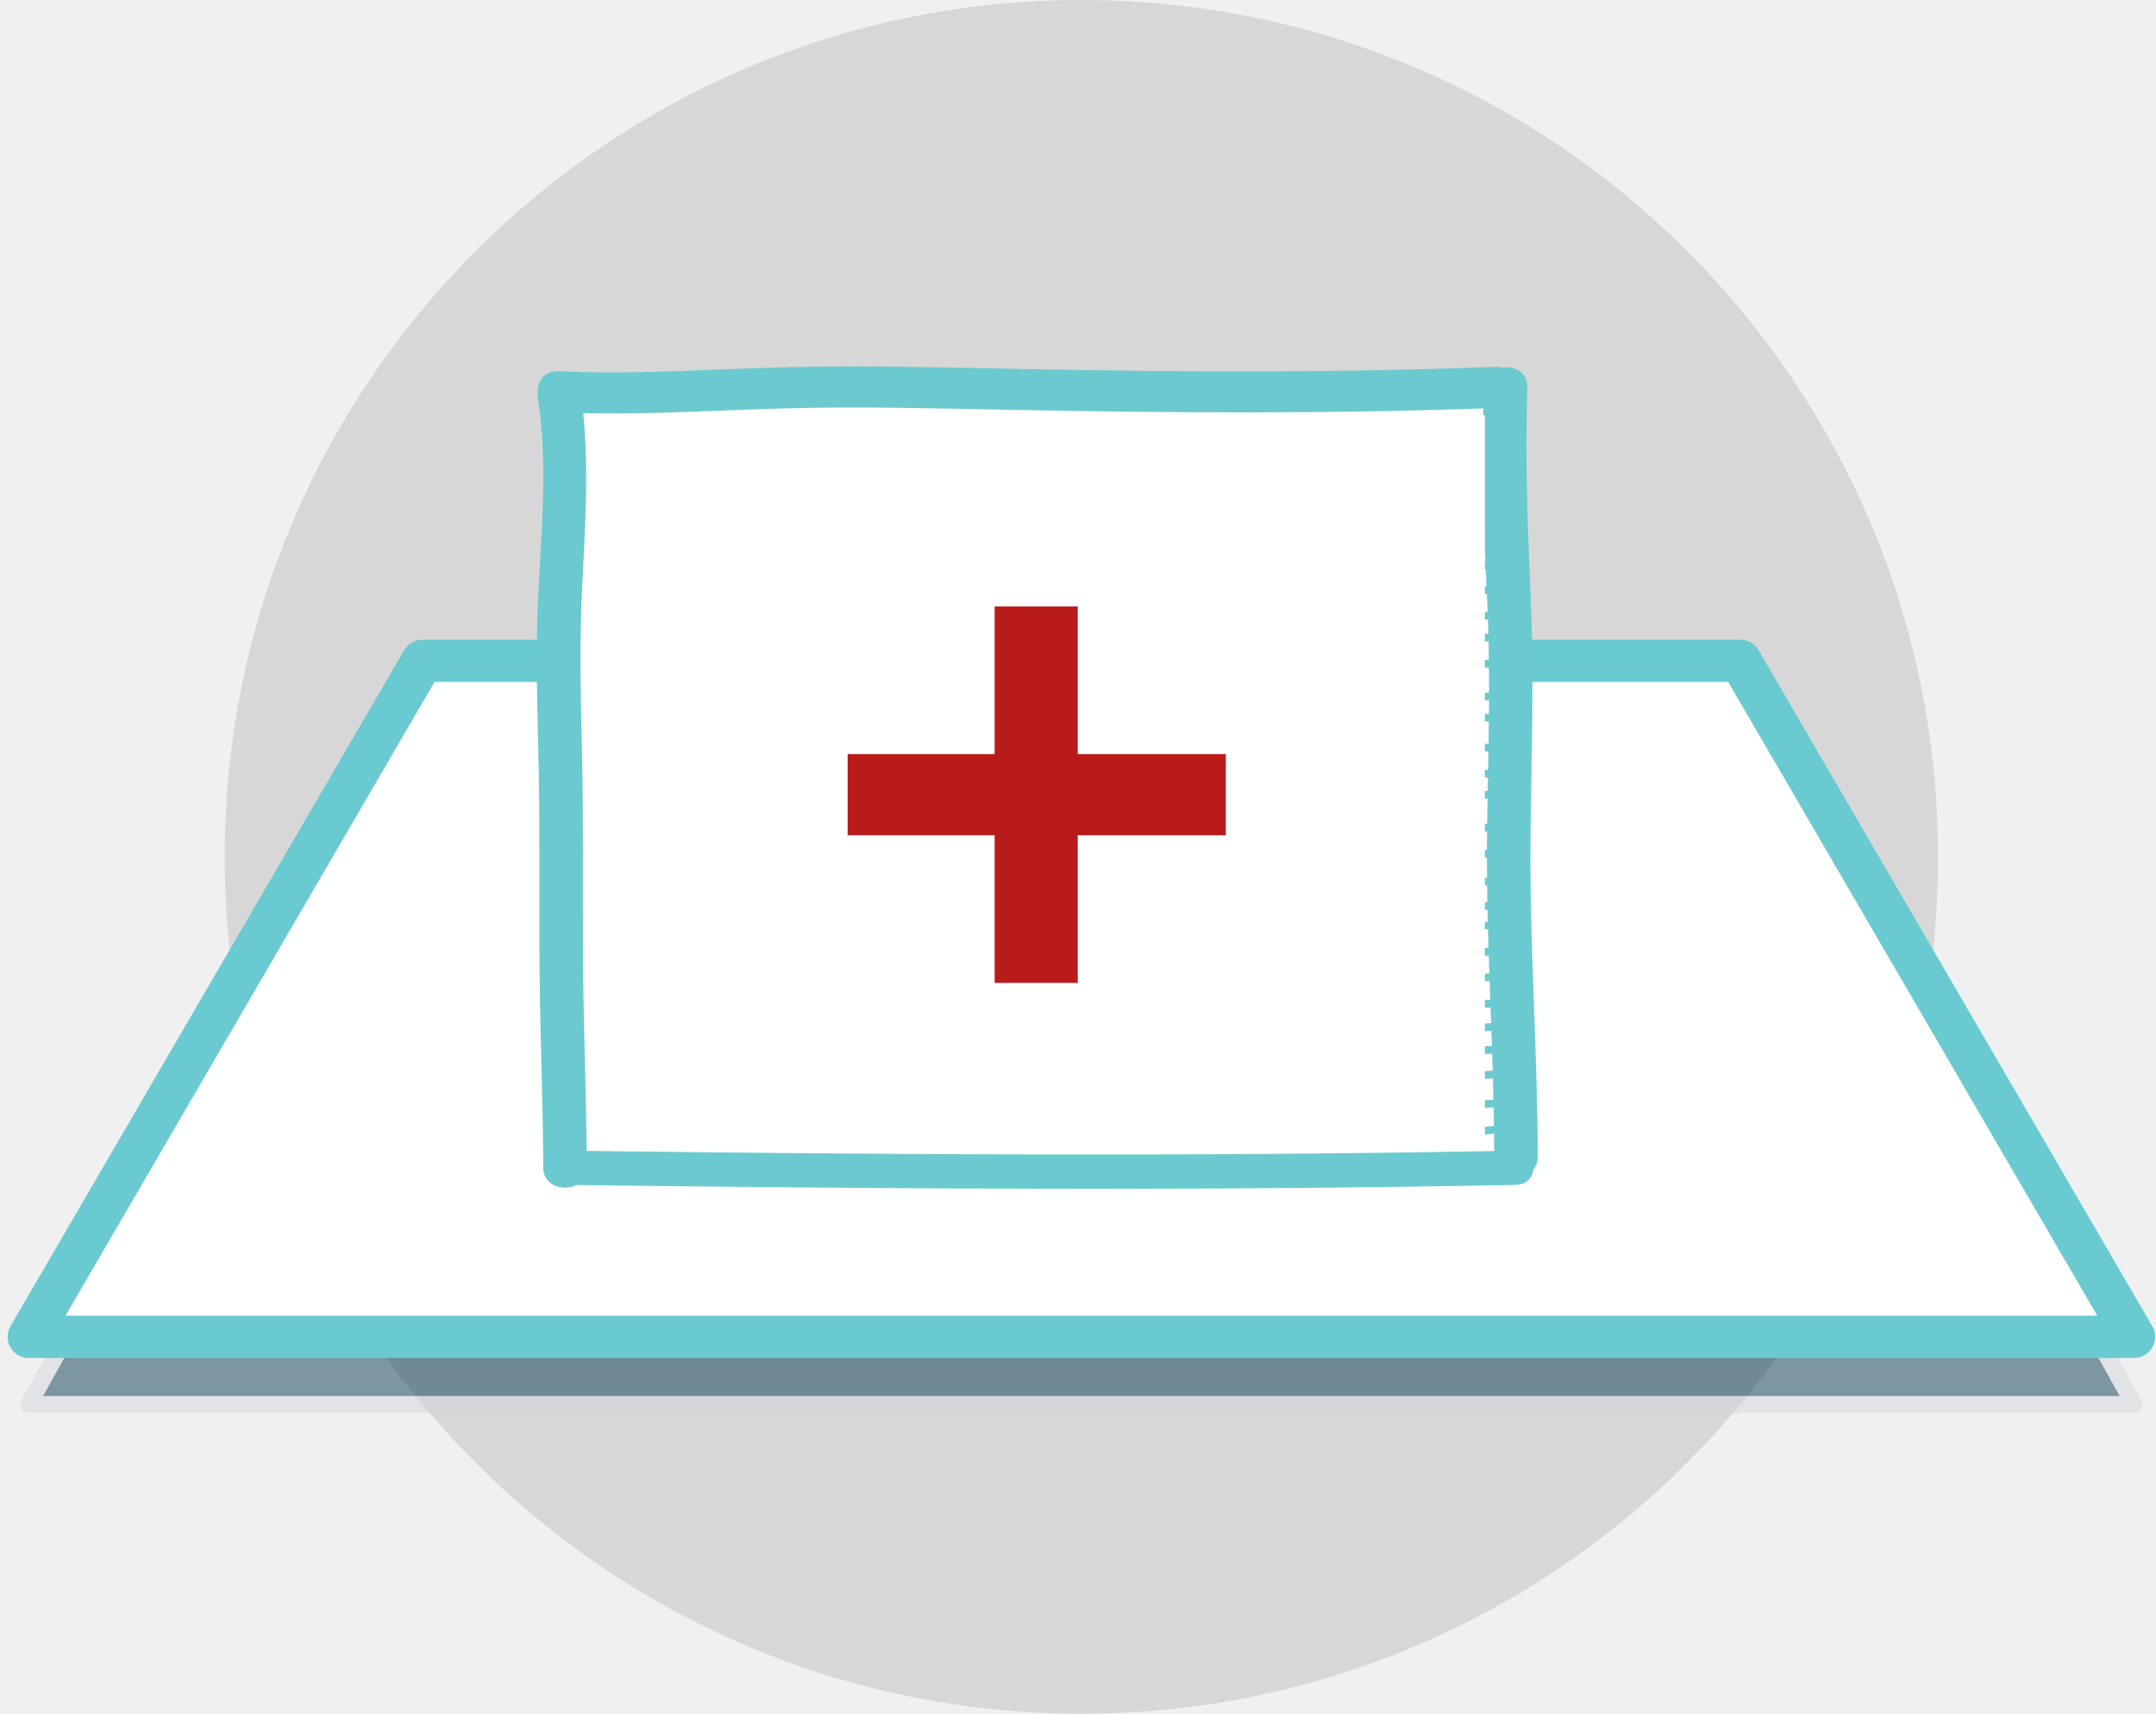
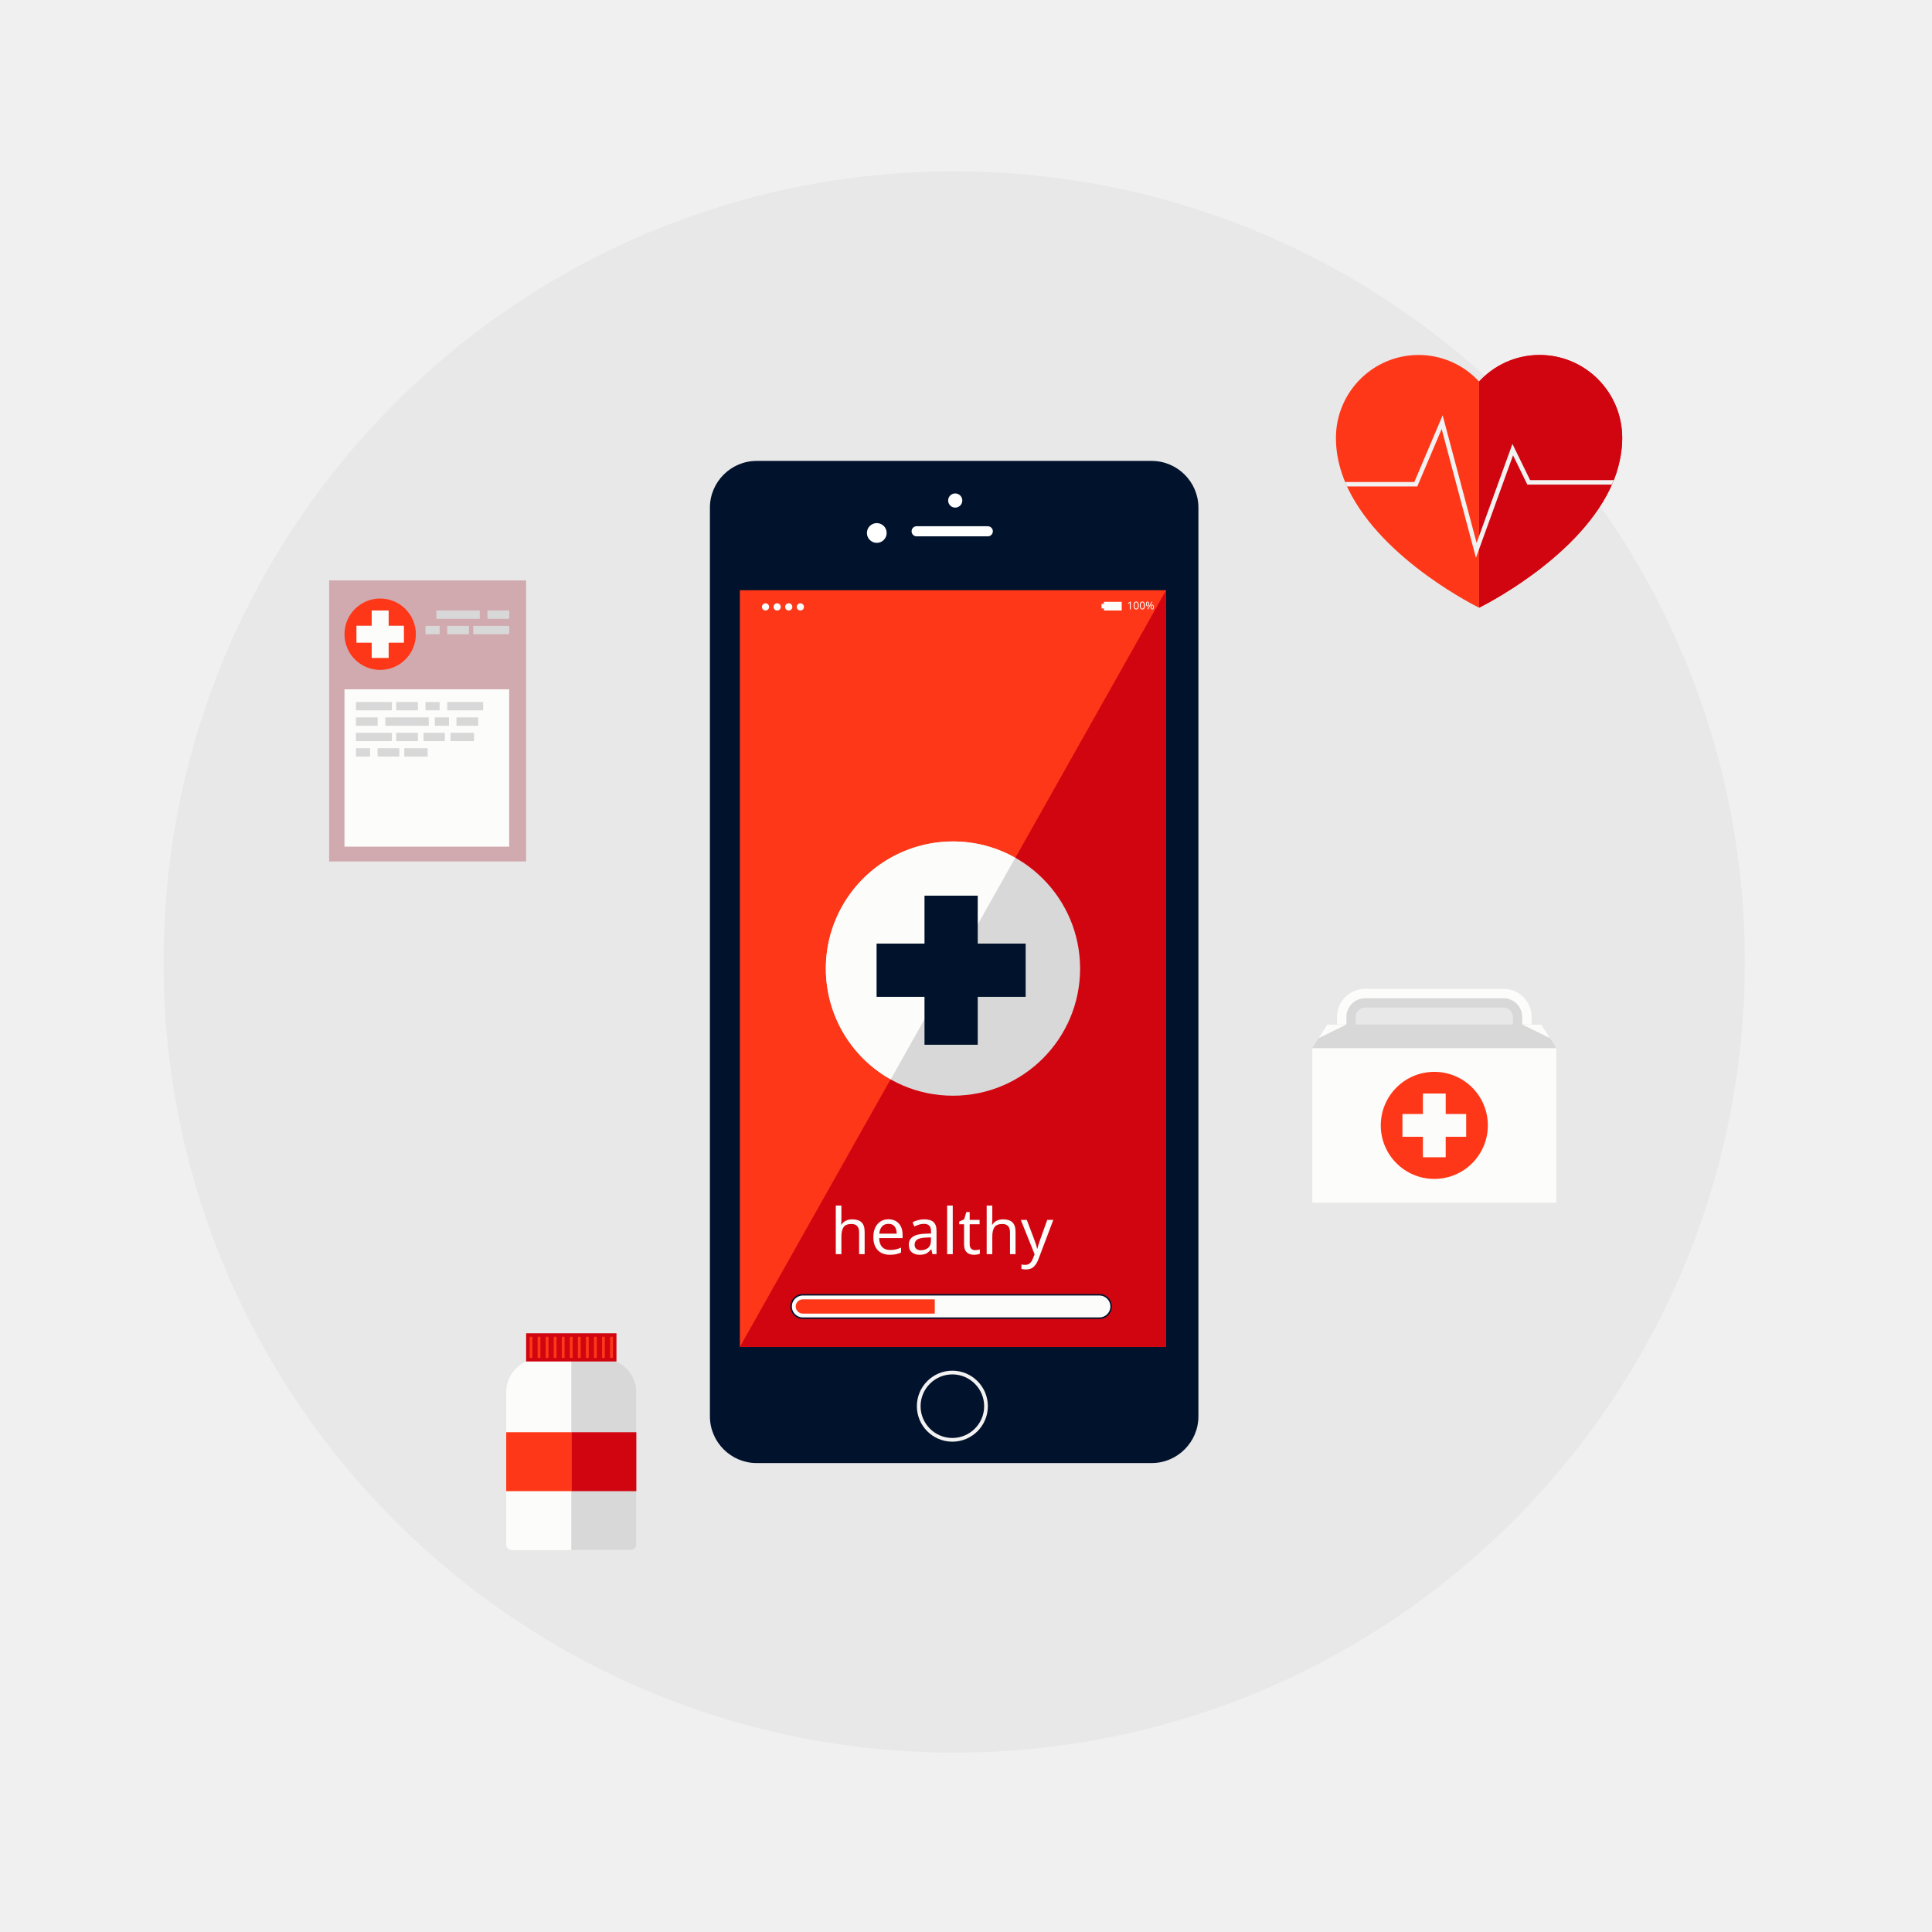
- <svg xmlns="http://www.w3.org/2000/svg" width="127.6" height="101.4" viewBox="0 0 127.6 101.4" version="1.1" id="svg74">
-   <defs id="defs78" />
-   <style id="style2">.st0{fill:#f05135}.st1{fill:#083b54}.st2{fill:#6acad1}.st3{fill:#f59223}.st4{stroke:#f05135;stroke-width:2.5;stroke-miterlimit:10}.st4,.st5,.st6,.st7{fill:none}.st5,.st6,.st7,.st8{stroke-width:2.5;stroke-miterlimit:10}.st5{stroke:#083b54}.st6{stroke:#6acad1}.st7{stroke:#f59223}.st8{fill:#fdd9c8;stroke:#f05135}.st10,.st11,.st12,.st13,.st14,.st15,.st9{stroke-width:2.5;stroke-miterlimit:10}.st9{fill:#d3d5db;stroke:#083b54}.st10{fill:#e0f2f3;stroke:#6acad1}.st11{fill:#fee5cb;stroke:#f59223}.st12{stroke:#f05135}.st12,.st13,.st14,.st15{fill:#fff}.st13{stroke:#083b54}.st14{stroke:#6acad1}.st15{stroke:#f59223}.st16{fill:#e0f2f3}.st17,.st18{stroke-linejoin:round}.st17{stroke:#d3d5db;stroke-miterlimit:10;fill:#d3d5db}.st18{fill:#fff;stroke-width:2.5}.st18,.st19,.st20{stroke:#6acad1;stroke-miterlimit:10}.st19{stroke-linejoin:round;fill:#e0f2f3;stroke-width:2.5}.st20{fill:none;stroke-width:1.5}.st21{fill:#d3d5db}.st22{fill:#fff}.st23,.st24{fill:none;stroke:#f05135;stroke-miterlimit:10}.st24{stroke:#d3d5db;stroke-width:.5}.st25,.st26{stroke:#063b54}.st25,.st26,.st27,.st28{stroke-miterlimit:10}.st25{stroke-linejoin:round;fill:#083b54;stroke-width:.5}.st26{stroke-width:.7}.st26,.st27,.st28{fill:none}.st27{stroke:#d3d5db;stroke-width:.3}.st28{stroke:#6acad1;stroke-width:2.5;stroke-linejoin:round}.st29{fill:#063b54}.st30{fill:none;stroke:#f05135;stroke-width:2.5;stroke-linecap:round}.st30,.st31,.st32{stroke-miterlimit:10}.st31{stroke-linejoin:round;fill:#083b54;stroke:#063b54}.st32,.st33{fill:none;stroke:#e0f2f3}.st33{stroke:#6acad1;stroke-linecap:round}.st33,.st34,.st35{stroke-linejoin:round;stroke-miterlimit:10}.st34{stroke-width:2.5;stroke-linecap:round;fill:none;stroke:#6acad1}.st35{fill:#f05135;stroke:#f05235}.st36{stroke:#f05135;stroke-width:2;stroke-linecap:round}.st36,.st37,.st38,.st39,.st40{fill:none;stroke-miterlimit:10}.st37{stroke-linecap:round;stroke:#e0f2f3;stroke-width:1.5}.st38{stroke:#063b54;stroke-width:2.5}.st39,.st40{stroke:#fcc941;stroke-width:2}.st40{stroke:#f05135}</style>
-   <circle class="st16" cx="64" cy="50.7" r="50.7" id="Layer_3" style="fill:#d7d7d7;fill-opacity:1;opacity:1;stroke:none;stroke-opacity:1" />
-   <g id="stuffs">
-     <path class="st17" d="M126.3 83.1l-22.3-40H24l-22.3 40z" id="path5" />
-     <path class="st18" d="M126.3 79.1l-23.3-40H25l-23.3 40z" id="path7" style="stroke:#6acad1;stroke-opacity:1;fill:#feffff;fill-opacity:1;opacity:1;stroke-width:2.5;stroke-miterlimit:4;stroke-dasharray:none" />
-     <circle class="st0" cx="40.7" cy="59.9" r="2.6" id="circle11" />
-     <circle class="st0" cx="64" cy="60.7" r="2.6" id="circle15" />
-     <circle class="st0" cx="75.6" cy="57.1" r="2.6" id="circle17" />
-     <circle class="st0" cx="87.3" cy="60.7" r="2.6" id="circle19" />
-     <ellipse class="st21" cx="36.4" cy="51.9" rx="2.1" ry="1" id="ellipse57" />
-     <ellipse class="st21" cx="46.1" cy="49.6" rx="2.1" ry="1" id="ellipse59" />
-     <ellipse class="st21" cx="65.4" cy="49.6" rx="2.1" ry="1" id="ellipse63" />
-     <ellipse class="st21" cx="75.1" cy="50.2" rx="2.1" ry="1" id="ellipse65" />
-     <ellipse class="st21" cx="84.8" cy="47.2" rx="2.1" ry="1" id="ellipse67" />
-     <g id="g252" transform="translate(103.0273,72.55792)">
-       <g id="g325" transform="translate(-98.18801,-68.72045)">
-         <g id="g5193" transform="matrix(0.6309575,0,0,0.6616328,-169.6968,55.34697)">
-           <rect y="-53.458" x="314.999" height="66.951" width="86.481" id="rect5161" style="fill:#ffffff;fill-opacity:1;stroke:none;stroke-width:3.724;stroke-miterlimit:4;stroke-dasharray:none;stroke-opacity:1" />
-           <g style="fill:#6bcad0;fill-opacity:1;stroke:#6bcad0;stroke-opacity:1" transform="matrix(0.3404234,0,0,0.3062366,306.1666,-65.46819)" id="g5191">
-             <g style="fill:#6bcad0;fill-opacity:1;stroke:#6bcad0;stroke-opacity:1" id="g5187">
-               <g style="fill:#6bcad0;fill-opacity:1;stroke:#6bcad0;stroke-opacity:1" id="g5185">
-                 <path style="fill:#6bcad0;fill-opacity:1;stroke:#6bcad0;stroke-opacity:1" d="m 289.366,165.608 c 0.231,-22.488 0.998,-44.978 0.105,-67.461 -0.84,-21.185 -1.655,-42.177 -0.971,-63.39 0.131,-4.043 -3.383,-5.772 -6.474,-5.206 -0.563,-0.171 -1.191,-0.257 -1.893,-0.229 -43.743,1.77 -87.295,1.523 -131.049,0.594 -20.981,-0.446 -42.013,-1.007 -62.998,-0.52 -21.313,0.494 -42.629,2.258 -63.954,1.193 -3.513,-0.175 -5.275,2.436 -5.304,5.157 -0.086,0.565 -0.093,1.168 0,1.805 2.879,19.71 0.918,39.685 0.054,59.466 -0.859,19.683 0.193,39.46 0.335,59.155 0.135,18.752 -0.077,37.51 0.19,56.261 0.238,16.755 0.896,33.505 0.921,50.264 0.007,4.903 5.264,6.415 8.507,4.539 86.324,1.155 172.71,1.771 259.029,-0.039 2.715,-0.057 4.143,-2.063 4.316,-4.166 0.727,-0.856 1.186,-2.002 1.184,-3.448 -0.049,-31.339 -2.32,-62.625 -1.998,-93.975 z m -35.749,63.662 c 8.72,-0.121 17.438,-0.313 26.159,-0.377 0.062,1.979 0.121,3.957 0.176,5.936 -11.656,0.715 -23.331,1.017 -35.003,1.396 0.178,-0.106 0.358,-0.213 0.533,-0.318 2.368,-1.42 6.762,-3.661 8.135,-6.637 z m -8.238,-18.333 c 1.856,-0.554 2.11,-2.52 1.348,-3.798 5.856,0.045 11.715,0.131 17.568,0.219 4.958,0.073 9.88,0.664 14.775,0.278 0.071,2.171 0.144,4.342 0.218,6.513 -12.284,0.237 -24.568,0.449 -36.854,0.46 -0.806,0.001 -0.806,1.251 0,1.25 12.3,-0.011 24.598,-0.224 36.896,-0.46 0.063,1.845 0.125,3.689 0.187,5.535 -9.936,0.796 -19.902,0.598 -29.867,0.479 -6.279,-2.961 -17.386,0.09 -23.725,2.604 -0.607,-1.668 -1.111,-3.409 -1.144,-5.14 6.762,-2.833 13.576,-5.847 20.598,-7.94 z m 17.914,-24.086 c 5.072,0.26 10.143,0.361 15.209,-0.042 0.029,1.492 0.063,2.983 0.098,4.475 -5.043,0.45 -10.102,0.407 -15.165,0.305 1.995,-1.131 1.574,-4.153 -0.142,-4.738 z M 249.223,227 c 0.128,-0.151 0.206,-0.216 0,0 z m 4.638,-0.764 c -0.454,-1.494 -1.229,-2.657 -2.242,-3.551 9.322,0.119 18.645,0.241 27.939,-0.506 0.062,1.821 0.12,3.642 0.178,5.463 -8.581,0.064 -17.161,0.249 -25.742,0.37 0.081,-0.569 0.055,-1.159 -0.133,-1.776 z M 29.291,258.27 c -0.109,-14.77 -0.605,-29.535 -0.856,-44.303 -0.327,-19.26 -0.087,-38.531 -0.214,-57.793 -0.135,-20.343 -1.14,-40.729 -0.252,-61.059 0.78,-17.851 2.058,-35.542 0.336,-53.297 18.677,0.497 37.366,-0.832 56.031,-1.375 20.949,-0.609 41.962,0.006 62.91,0.435 43.444,0.89 86.687,1.212 130.113,-0.458 -0.023,1.086 -0.034,2.171 -0.051,3.256 -5.625,0.127 -11.246,0.398 -16.873,0.432 -5.875,0.036 -11.828,1.194 -17.584,-0.478 -0.775,-0.226 -1.104,0.981 -0.332,1.205 5.396,1.568 11.034,0.781 16.56,0.546 6.051,-0.257 12.14,-0.393 18.21,-0.466 -0.029,2.07 -0.047,4.14 -0.055,6.208 -11.267,0.042 -22.533,0.188 -33.799,-0.016 -0.807,-0.015 -0.805,1.235 0,1.25 11.265,0.203 22.528,0.058 33.794,0.016 -0.004,2.054 0.003,4.107 0.019,6.16 -11.006,-1 -22.032,-0.226 -33.063,-0.175 -0.806,0.004 -0.807,1.254 0,1.25 11.033,-0.05 22.062,-0.826 33.07,0.176 0.021,2.199 0.052,4.397 0.093,6.596 -0.027,0.002 -0.051,-0.005 -0.079,0.001 -5.253,1.119 -10.382,0.504 -15.654,-0.093 -5.784,-0.655 -11.533,0.615 -17.264,-0.157 -0.788,-0.106 -1.128,1.098 -0.332,1.205 5.278,0.711 10.539,-0.441 15.847,0.018 5.921,0.512 11.61,1.47 17.502,0.271 0.033,1.663 0.076,3.327 0.119,4.99 -11.268,0.029 -22.533,0.23 -33.802,0.243 -0.806,10e-4 -0.806,1.251 0,1.25 11.279,-0.013 22.555,-0.215 33.834,-0.243 0.06,2.154 0.127,4.309 0.202,6.463 -11.057,0.96 -22.201,0.273 -33.286,0.03 -0.807,-0.018 -0.805,1.232 0,1.25 11.108,0.244 22.254,0.902 33.327,-0.045 0.058,1.591 0.122,3.183 0.187,4.775 -5.571,-0.051 -11.142,-0.188 -16.714,-0.107 -2.854,0.041 -5.741,0.139 -8.572,0.512 -2.685,0.354 -5.343,1.196 -8.062,0.638 -0.786,-0.162 -1.121,1.043 -0.332,1.205 4.213,0.866 8.955,-0.736 13.18,-0.978 6.836,-0.391 13.704,-0.101 20.55,-0.02 0.081,1.925 0.167,3.852 0.257,5.78 -10.857,0.033 -21.713,0.228 -32.57,0.24 -0.806,10e-4 -0.806,1.251 0,1.25 10.877,-0.013 21.751,-0.208 32.628,-0.241 0.026,0.549 0.049,1.097 0.076,1.646 0.074,1.519 0.119,3.038 0.177,4.557 -4.636,0.388 -9.367,0.045 -13.989,-0.049 -6.732,-0.136 -13.443,-0.133 -20.142,-0.914 -0.8,-0.093 -0.791,1.158 0,1.25 6.693,0.78 13.412,0.809 20.142,0.914 4.663,0.073 9.384,0.406 14.037,0.033 0.061,1.718 0.113,3.436 0.155,5.154 -4.833,0.199 -9.655,0.601 -14.499,0.5 -6.458,-0.134 -12.857,-1.273 -19.335,-1.351 -0.807,-0.01 -0.806,1.24 0,1.25 5.861,0.07 11.668,0.721 17.5,1.25 5.428,0.493 10.911,-0.11 16.36,-0.382 0.046,2.133 0.087,4.267 0.108,6.4 -6.687,0.085 -13.409,0.475 -20.083,0.158 -4.475,-0.212 -9.441,-1.141 -13.701,0.659 -0.74,0.313 -0.103,1.389 0.631,1.079 4.557,-1.925 10.387,-0.512 15.185,-0.415 5.985,0.122 11.987,-0.157 17.978,-0.226 0.022,2.742 0.03,5.483 0.021,8.225 -10.973,1.222 -22,-0.403 -32.999,-0.499 -0.807,-0.007 -0.806,1.243 0,1.25 11.009,0.096 22.013,1.67 32.993,0.497 -0.008,1.674 -0.012,3.348 -0.028,5.022 -11.194,0.2 -22.525,1.702 -33.549,-0.746 -0.785,-0.175 -1.119,1.03 -0.332,1.205 11.139,2.474 22.56,0.985 33.866,0.79 -0.027,2.522 -0.059,5.044 -0.098,7.567 -11.115,-0.616 -22.208,-1.703 -33.353,-1.334 -0.804,0.026 -0.807,1.277 0,1.25 11.138,-0.368 22.224,0.717 33.331,1.333 -0.034,2.149 -0.069,4.299 -0.107,6.448 -11.004,-1.763 -22.146,-0.126 -33.224,-0.031 -0.806,0.007 -0.807,1.257 0,1.25 11.061,-0.094 22.214,-1.781 33.202,0.039 l -0.084,4.749 c -11.29,0.096 -22.576,0.441 -33.868,0.463 -0.806,0.002 -0.806,1.252 0,1.25 11.284,-0.021 22.563,-0.367 33.847,-0.463 -0.048,2.804 -0.092,5.605 -0.13,8.407 -11.493,-0.804 -22.96,-2.01 -34.467,-0.694 -0.791,0.091 -0.8,1.342 0,1.25 11.501,-1.315 22.963,-0.11 34.451,0.693 -0.025,2.108 -0.038,4.215 -0.041,6.322 -11.498,0.166 -23.132,1.61 -34.494,-0.743 -0.786,-0.163 -1.121,1.042 -0.332,1.205 11.481,2.378 23.211,0.952 34.828,0.788 0.001,2.314 0.014,4.63 0.036,6.944 -4.704,-0.07 -9.405,-0.221 -14.107,-0.392 -6.621,-0.241 -13.376,0.682 -19.925,-0.546 -0.787,-0.147 -1.124,1.057 -0.332,1.205 5.568,1.044 11.191,0.505 16.819,0.482 5.848,-0.022 11.703,0.319 17.558,0.467 0.021,1.93 0.051,3.859 0.086,5.788 -11.661,0.962 -23.366,-0.866 -35.047,-0.965 -0.807,-0.007 -0.806,1.243 0,1.25 6.281,0.053 12.56,0.591 18.835,0.936 -0.161,0.031 -0.326,0.076 -0.498,0.146 -4.008,1.615 -8.06,3.123 -12.142,4.561 -1.982,0.061 -3.965,0.167 -5.945,0.358 -0.795,0.077 -0.803,1.327 0,1.25 0.56,-0.054 1.12,-0.094 1.681,-0.136 -18.692,6.326 -37.948,11.273 -56.691,17.317 -3.055,0.985 -1.748,5.814 1.33,4.822 23.419,-7.553 47.639,-13.393 70.559,-22.354 6.03,0.122 12.058,0.277 18.065,-0.243 0.053,2.146 0.109,4.291 0.172,6.437 -11.839,1.132 -23.738,0.208 -35.615,0.156 -0.807,-0.004 -0.806,1.246 0,1.25 11.89,0.052 23.802,0.978 35.652,-0.159 0.062,2.07 0.126,4.141 0.193,6.211 -4.881,0.431 -9.833,-0.123 -14.735,-0.303 -6.931,-0.255 -13.924,-0.222 -20.86,-0.249 -0.411,-0.001 -0.609,0.321 -0.602,0.64 -6.918,2.173 -13.646,5.173 -20.328,7.954 -1.127,-0.205 -2.274,0.284 -2.479,1.761 -0.579,4.176 0.586,7.883 2.089,11.773 0.613,1.585 2.115,2.236 3.673,1.493 4.602,-2.192 19.235,-7.424 23.083,-2.123 -0.252,0.25 -0.523,0.484 -0.8,0.711 -1.629,0.014 -3.258,0.038 -4.887,0.041 -0.806,0.001 -0.806,1.251 0,1.25 1.07,-0.002 2.141,-0.021 3.211,-0.026 -1.723,1.237 -3.546,2.342 -5.38,3.401 -4.199,2.427 -9.401,5.239 -14.402,4.937 -3.222,-0.194 -3.203,4.807 0,5 5.52,0.334 11.172,-2.325 16.069,-5.12 12.438,-0.419 24.88,-0.711 37.303,-1.474 0.065,2.409 0.123,4.817 0.174,7.227 -4.649,0.351 -9.328,0.374 -13.988,0.366 -7.734,-0.014 -15.91,0.229 -23.57,-1.038 -0.788,-0.131 -1.126,1.074 -0.332,1.205 8.476,1.403 17.495,1.099 26.052,1.083 3.952,-0.007 7.919,-0.081 11.865,-0.376 0.043,2.123 0.079,4.247 0.107,6.371 -5.543,0.746 -11.139,0.893 -16.769,0.804 -3.5,-0.056 -7,-0.235 -10.497,-0.401 -3.672,-0.174 -7.848,-0.919 -11.177,0.27 0.754,-0.269 0.429,-1.477 -0.332,-1.205 l -0.438,0.156 c -0.195,0.069 -0.396,0.216 -0.437,0.437 -0.021,0.114 -0.042,0.229 -0.063,0.344 -0.073,0.401 0.17,0.781 0.603,0.791 13.014,0.281 26.199,1.785 39.127,0.064 0.023,2.043 0.041,4.087 0.048,6.131 -83.668,1.656 -167.397,1.076 -251.068,-0.033 z" id="path5163" />
-               </g>
-             </g>
-             <g style="fill:#6bcad0;fill-opacity:1;stroke:#6bcad0;stroke-opacity:1" id="g5189" />
-           </g>
+ <svg xmlns="http://www.w3.org/2000/svg" xmlns:xlink="http://www.w3.org/1999/xlink" version="1.1" x="0px" y="0px" width="1300" height="1300" viewBox="0 0 1300 1300" enable-background="new 0 0 8000 8000" xml:space="preserve" id="svg6957">
+   <defs id="defs6961" />
+   <g id="Layer_7" transform="translate(0,-6700)">
+     <circle id="Background_2_27_" cx="642.035" cy="7347.302" r="531.999" style="fill:#e8e8e8" />
+     <g id="g6396" transform="translate(-3101.083,3586.47)">
+       <path d="m 3907.466,4066.574 c 0,17.278 -14.138,31.416 -31.417,31.416 h -265.863 c -17.278,0 -31.416,-14.138 -31.416,-31.416 v -611.48 c 0,-17.281 14.138,-31.42 31.416,-31.42 h 265.863 c 17.28,0 31.417,14.139 31.417,31.42 z" id="path6394" style="fill:#01122c" />
+     </g>
+     <g id="g6400" transform="translate(-3101.083,3586.47)">
+       <rect x="3598.909" y="3510.684" width="286.806" height="509.164" id="rect6398" style="fill:#fe3718" />
+     </g>
+     <path d="m 640.828,7622.31 c -13.171,0 -23.886,10.713 -23.886,23.884 0,13.167 10.715,23.883 23.886,23.883 13.174,0 23.886,-10.716 23.886,-23.883 0,-13.171 -10.713,-23.884 -23.886,-23.884 z m 0,45.272 c -11.794,0 -21.389,-9.596 -21.389,-21.389 0,-11.794 9.595,-21.39 21.389,-21.39 11.795,0 21.388,9.596 21.388,21.39 0,11.794 -9.593,21.389 -21.388,21.389 z" id="path6402" style="fill:#f2f2f2" />
+     <g id="g6416" transform="translate(-3101.083,3586.47)">
+       <g id="g6406">
+         <path d="m 3769.148,3471.025 c 0,1.878 -1.521,3.4 -3.401,3.4 h -47.883 c -1.878,0 -3.399,-1.521 -3.399,-3.4 v 0 c 0,-1.877 1.521,-3.399 3.399,-3.399 h 47.883 c 1.881,0 3.401,1.521 3.401,3.399 z" id="path6404" style="fill:#ffffff" />
+       </g>
+       <g id="g6410">
+         <path d="m 3697.699,3472.16 c 0,3.667 -2.977,6.643 -6.648,6.643 -3.669,0 -6.644,-2.977 -6.644,-6.643 0,-3.673 2.975,-6.647 6.644,-6.647 3.671,0 6.648,2.974 6.648,6.647 z" id="path6408" style="fill:#ffffff" />
+       </g>
+       <g id="g6414">
+         <circle cx="3743.831" cy="3450.319" r="4.767" id="circle6412" style="fill:#ffffff" />
+       </g>
+     </g>
+     <path d="m 517.527,7108.37 c 0,1.338 -1.081,2.418 -2.417,2.418 -1.334,0 -2.417,-1.08 -2.417,-2.418 0,-1.333 1.082,-2.415 2.417,-2.415 1.337,0 2.417,1.082 2.417,2.415 z" id="path6418" style="fill:#fcfcfa" />
+     <path d="m 525.342,7108.37 c 0,1.338 -1.085,2.418 -2.418,2.418 -1.334,0 -2.417,-1.08 -2.417,-2.418 0,-1.333 1.083,-2.415 2.417,-2.415 1.333,0 2.418,1.082 2.418,2.415 z" id="path6420" style="fill:#808080" />
+     <path d="m 525.342,7108.37 c 0,1.338 -1.085,2.418 -2.418,2.418 -1.334,0 -2.417,-1.08 -2.417,-2.418 0,-1.333 1.083,-2.415 2.417,-2.415 1.333,0 2.418,1.082 2.418,2.415 z" id="path6422" style="fill:#fcfcfa" />
+     <path d="m 533.154,7108.37 c 0,1.338 -1.082,2.418 -2.417,2.418 -1.335,0 -2.418,-1.08 -2.418,-2.418 0,-1.333 1.083,-2.415 2.418,-2.415 1.335,0 2.417,1.082 2.417,2.415 z" id="path6424" style="fill:#808080" />
+     <path d="m 533.154,7108.37 c 0,1.338 -1.082,2.418 -2.417,2.418 -1.335,0 -2.418,-1.08 -2.418,-2.418 0,-1.333 1.083,-2.415 2.418,-2.415 1.335,0 2.417,1.082 2.417,2.415 z" id="path6426" style="fill:#fcfcfa" />
+     <path d="m 540.966,7108.37 c 0,1.338 -1.081,2.418 -2.415,2.418 -1.337,0 -2.417,-1.08 -2.417,-2.418 0,-1.333 1.08,-2.415 2.417,-2.415 1.335,0 2.415,1.082 2.415,2.415 z" id="path6428" style="fill:#fcfcfa" />
+     <rect x="742.797" y="7104.948" width="11.991" height="5.84" id="rect6430" style="fill:#fcfcfa" />
+     <rect x="741.185" y="7106.312" width="9.672" height="3.114" id="rect6432" style="fill:#fcfcfa" />
+     <rect x="744.311" y="7104.872" width="44.844" height="31.019" id="rect6434" style="fill:none" />
+     <text font-size="7.251" id="text6436" style="font-size:7.251px;font-family:OpenSans-Bold;fill:#fcfcfa" x="758.283" y="7110.02">100%</text>
+     <polygon points="3885.715,3510.684 3885.715,4019.848 3598.909,4019.848 " id="polygon6438" style="fill:#d10510" transform="translate(-3101.083,3586.47)" />
+     <circle cx="641.23" cy="7351.733" r="85.546" id="circle6440" style="fill:#d8d8d8" />
+     <path d="m 566.654,7309.824 c -23.146,41.19 -8.52,93.341 32.667,116.487 l 83.82,-149.15 c -41.187,-23.149 -93.341,-8.523 -116.487,32.663 z" id="path6442" style="fill:#fcfcfa" />
+     <polygon points="3723.159,3748.459 3690.918,3748.459 3690.918,3784.283 3723.159,3784.283 3723.159,3816.523 3758.981,3816.523 3758.981,3784.283 3791.225,3784.283 3791.225,3748.459 3758.981,3748.459 3758.981,3716.217 3723.159,3716.217 " id="polygon6444" style="fill:#01122c" transform="translate(-3101.083,3586.47)" />
+     <path stroke-miterlimit="10" d="m 747.651,7579.102 c 0,4.344 -3.525,7.866 -7.868,7.866 h -199.587 c -4.345,0 -7.868,-3.522 -7.868,-7.866 v 0 c 0,-4.346 3.523,-7.87 7.868,-7.87 h 199.587 c 4.343,0 7.868,3.524 7.868,7.87 z" id="path6446" style="fill:#fcfcfa;stroke:#01122c;stroke-miterlimit:10" />
+     <path d="m 540.196,7574.302 c -2.646,0 -4.798,2.154 -4.798,4.799 0,2.644 2.152,4.796 4.798,4.796 h 88.788 v -9.596 h -88.788 z" id="path6448" style="fill:#fe3718" />
+     <rect x="497.827" y="7459.338" width="286.808" height="144.995" id="rect6450" style="fill:none" />
+     <text font-size="42.988" id="text6452" style="font-size:42.988px;font-family:OpenSans-Bold;display:inline;fill:#fcfcfa" x="558.724" y="7543.885">healthy</text>
+     <g id="g6476" transform="translate(-3101.083,3586.47)">
+       <g id="g6474">
+         <defs id="defs6455">
+           <path id="SVGID_8_" d="m 4137.061,3352.387 c -16.096,0 -30.582,6.876 -40.736,17.871 -10.14,-10.995 -24.638,-17.871 -40.742,-17.871 -30.692,0 -55.583,24.997 -55.583,55.836 0,8.282 1.47,16.235 3.995,23.854 0,0 2.334,6.869 4.373,10.659 23.433,48.339 87.957,79.691 87.957,79.691 0,0 64.522,-31.352 87.951,-79.691 0,0 3.021,-6.45 4.365,-10.659 2.424,-7.646 4.002,-15.573 4.002,-23.854 0,-30.84 -24.881,-55.836 -55.582,-55.836 z" />
+         </defs>
+         <clipPath id="SVGID_9_">
+           <use xlink:href="#SVGID_8_" overflow="visible" id="use6457" style="overflow:visible" x="0" y="0" width="100%" height="100%" />
+         </clipPath>
+         <g clip-path="url(#SVGID_9_)" id="g6470">
+           <path d="m 4055.582,3352.387 c -30.692,0 -55.583,24.997 -55.583,55.836 0,8.282 1.47,16.235 3.995,23.854 0,0 2.334,6.869 4.373,10.659 23.433,48.339 87.957,79.691 87.957,79.691 v -152.17 c -10.139,-10.994 -24.637,-17.87 -40.742,-17.87 z" id="path6460" style="fill:#fe3718" />
+           <path d="m 3119.186,3981.913 c -30.692,0 -55.583,24.996 -55.583,55.835 0,8.283 1.471,16.234 3.996,23.857 0,0 2.333,6.869 4.371,10.656 23.433,48.34 87.958,79.693 87.958,79.693 v -152.172 c -10.14,-10.993 -24.638,-17.869 -40.742,-17.869 z" id="path6462" style="fill:#fe3718" />
+           <path d="m 4137.061,3352.387 c -16.096,0 -30.582,6.876 -40.736,17.871 v 152.17 c 0,0 64.522,-31.352 87.951,-79.691 0,0 3.021,-6.45 4.365,-10.659 2.424,-7.646 4.002,-15.573 4.002,-23.854 0,-30.841 -24.881,-55.837 -55.582,-55.837 z" id="path6464" style="fill:#ed1c24" />
+           <path d="m 4137.061,3352.387 c -16.096,0 -30.582,6.876 -40.736,17.871 v 152.17 c 0,0 64.522,-31.352 87.951,-79.691 0,0 3.021,-6.45 4.365,-10.659 2.424,-7.646 4.002,-15.573 4.002,-23.854 0,-30.841 -24.881,-55.837 -55.582,-55.837 z" id="path6466" style="fill:#d10510" />
+           <path d="m 3201.104,3981.913 c -16.095,0 -30.582,6.876 -40.735,17.87 v 152.172 c 0,0 64.522,-31.354 87.951,-79.693 0,0 3.021,-6.449 4.365,-10.656 2.423,-7.65 4.002,-15.574 4.002,-23.857 0,-30.841 -24.881,-55.836 -55.583,-55.836 z" id="path6468" style="fill:#d10510" />
+         </g>
+         <polyline clip-path="url(#SVGID_9_)" stroke-miterlimit="10" points="     3980.528,3439.366 4053.76,3439.366 4071.483,3397.581 4094.439,3483.845 4118.975,3416.073 4129.73,3438.104 4219.002,3438.104         " id="polyline6472" style="fill:none;stroke:#f2f2f2;stroke-width:3;stroke-miterlimit:10" />
+       </g>
+     </g>
+     <g id="g6526" transform="translate(-3101.083,3586.47)">
+       <rect x="3322.543" y="3504.09" width="132.551" height="189.083" id="rect6478" style="fill:#d1aaaf" />
+       <circle cx="3356.894" cy="3540.28" r="24.019" id="circle6480" style="fill:#fe3718" />
+       <polygon points="3340.925,3545.983 3351.188,3545.983 3351.188,3556.252 3362.595,3556.252 3362.595,3545.983 3372.862,3545.983 3372.862,3534.578 3362.595,3534.578 3362.595,3524.312 3351.188,3524.312 3351.188,3534.578 3340.925,3534.578 " id="polygon6482" style="fill:#fcfcfa" />
+       <rect x="3332.875" y="3577.352" width="110.833" height="105.873" id="rect6484" style="fill:#fcfcfa" />
+       <rect x="3394.694" y="3524.312" width="29.219" height="5.602" id="rect6486" style="fill:#d8d8d8" />
+       <rect x="3429.099" y="3524.312" width="14.609" height="5.602" id="rect6488" style="fill:#d8d8d8" />
+       <rect x="3402.001" y="3534.679" width="14.609" height="5.602" id="rect6490" style="fill:#d8d8d8" />
+       <rect x="3387.393" y="3534.679" width="9.503" height="5.602" id="rect6492" style="fill:#d8d8d8" />
+       <rect x="3419.513" y="3534.679" width="24.195" height="5.602" id="rect6494" style="fill:#d8d8d8" />
+       <rect x="3360.374" y="3596.254" width="29.217" height="5.603" id="rect6496" style="fill:#d8d8d8" />
+       <rect x="3340.58" y="3596.254" width="14.608" height="5.603" id="rect6498" style="fill:#d8d8d8" />
+       <rect x="3408.229" y="3596.254" width="14.608" height="5.603" id="rect6500" style="fill:#d8d8d8" />
+       <rect x="3367.678" y="3585.887" width="14.608" height="5.603" id="rect6502" style="fill:#d8d8d8" />
+       <rect x="3387.393" y="3585.887" width="9.503" height="5.603" id="rect6504" style="fill:#d8d8d8" />
+       <rect x="3393.677" y="3596.254" width="9.502" height="5.603" id="rect6506" style="fill:#d8d8d8" />
+       <rect x="3340.58" y="3585.887" width="24.19" height="5.603" id="rect6508" style="fill:#d8d8d8" />
+       <rect x="3355.163" y="3616.989" width="14.609" height="5.602" id="rect6510" style="fill:#d8d8d8" />
+       <rect x="3367.678" y="3606.622" width="14.608" height="5.602" id="rect6512" style="fill:#d8d8d8" />
+       <rect x="3340.607" y="3616.989" width="9.503" height="5.602" id="rect6514" style="fill:#d8d8d8" />
+       <rect x="3373.122" y="3616.989" width="15.698" height="5.602" id="rect6516" style="fill:#d8d8d8" />
+       <rect x="3404.224" y="3606.622" width="15.842" height="5.602" id="rect6518" style="fill:#d8d8d8" />
+       <rect x="3386.07" y="3606.622" width="14.358" height="5.602" id="rect6520" style="fill:#d8d8d8" />
+       <rect x="3340.58" y="3606.622" width="24.19" height="5.602" id="rect6522" style="fill:#d8d8d8" />
+       <rect x="3402.001" y="3585.887" width="24.189" height="5.603" id="rect6524" style="fill:#d8d8d8" />
+     </g>
+     <g id="g6546" transform="translate(-3101.083,3586.47)">
+       <path d="m 4112.801,3785.182 h -93.202 c -6.912,0 -12.566,5.656 -12.566,12.567 v 6.073 h 6.283 v -6.073 c 0,-3.464 2.82,-6.284 6.283,-6.284 h 93.202 c 3.466,0 6.284,2.82 6.284,6.284 v 6.073 h 6.283 v -6.073 c 0,-6.911 -5.655,-12.567 -12.567,-12.567 z" id="path6528" style="fill:#d8d8d8" />
+       <path d="m 4112.801,3778.899 h -93.202 c -10.393,0 -18.85,8.456 -18.85,18.85 v 6.073 h 6.283 v -6.073 c 0,-6.911 5.654,-12.567 12.566,-12.567 h 93.202 c 6.912,0 12.567,5.656 12.567,12.567 v 6.073 h 6.283 v -6.073 c 0,-10.394 -8.455,-18.85 -18.849,-18.85 z" id="path6530" style="fill:#fcfcfa" />
+       <g id="g6544">
+         <rect x="3984.099" y="3818.796" width="164.203" height="103.957" id="rect6532" style="fill:#fcfcfa" />
+         <polygon points="4148.302,3818.796 4138.249,3802.88 3994.151,3802.88 3984.099,3818.796 " id="polygon6534" style="fill:#d8d8d8" />
+         <circle cx="4066.2" cy="3870.774" r="36.023" id="circle6536" style="fill:#fe3718" />
+         <polygon points="4058.539,3878.435 4058.539,3892.222 4073.859,3892.222 4073.859,3878.435 4087.647,3878.435 4087.647,3863.114 4073.859,3863.114 4073.859,3849.329 4058.539,3849.329 4058.539,3863.114 4044.753,3863.114 4044.753,3878.435 " id="polygon6538" style="fill:#fcfcfa" />
+         <polygon points="4007.032,3802.88 3994.151,3802.88 3988.31,3812.13 " id="polygon6540" style="fill:#fcfcfa" />
+         <polygon points="4125.368,3802.88 4138.249,3802.88 4144.091,3812.13 " id="polygon6542" style="fill:#fcfcfa" />
+       </g>
+     </g>
+     <g id="g6624" transform="translate(-3101.083,3586.47)">
+       <g id="g6552">
+         <g id="g6550">
+           <path d="m 3506.802,4027.761 h -42.613 c -12.416,0 -22.479,10.066 -22.479,22.48 v 64.469 19.356 18.73 c 0,2.068 1.714,3.746 3.83,3.746 h 18.65 42.613 18.65 c 2.116,0 3.829,-1.678 3.829,-3.746 v -18.73 -19.356 -64.469 c 0,-12.414 -10.067,-22.48 -22.48,-22.48 z" id="path6548" style="fill:#fcfcfa" />
        </g>
      </g>
-       <rect style="opacity:1;fill:#ffffff;fill-opacity:1;stroke:none;stroke-width:2.446;stroke-miterlimit:4;stroke-dasharray:none;stroke-opacity:1" id="rect860" width="19.706" height="43.297" x="-34.853" y="-47.989" />
+       <g id="g6558">
+         <g id="g6556">
+           <path d="m 3506.802,4027.761 h -21.307 v 128.782 h 21.307 18.65 c 2.116,0 3.829,-1.678 3.829,-3.746 v -18.73 -19.356 -64.469 c 0,-12.415 -10.066,-22.481 -22.479,-22.481 z" id="path6554" style="fill:#d8d8d8" />
+         </g>
+       </g>
+       <g id="g6564">
+         <g id="g6562">
+           <rect x="3441.709" y="4077.245" width="43.747" height="39.648" id="rect6560" style="fill:#fe3718" />
+         </g>
+       </g>
+       <g id="g6570">
+         <g id="g6568">
+           <rect x="3485.515" y="4077.245" width="43.744" height="39.648" id="rect6566" style="fill:#d10510" />
+         </g>
+       </g>
+       <g id="g6576">
+         <g id="g6574">
+           <rect x="3455.095" y="4010.671" width="60.799" height="18.965" id="rect6572" style="fill:#d10510" />
+         </g>
+       </g>
+       <g id="g6622">
+         <g id="g6580">
+           <rect x="3457.435" y="4013.011" width="1.875" height="14.205" id="rect6578" style="fill:#fe3718" />
+         </g>
+         <g id="g6584">
+           <rect x="3462.853" y="4013.011" width="1.873" height="14.205" id="rect6582" style="fill:#fe3718" />
+         </g>
+         <g id="g6588">
+           <rect x="3468.27" y="4013.011" width="1.873" height="14.205" id="rect6586" style="fill:#fe3718" />
+         </g>
+         <g id="g6592">
+           <rect x="3473.685" y="4013.011" width="1.874" height="14.205" id="rect6590" style="fill:#fe3718" />
+         </g>
+         <g id="g6596">
+           <rect x="3479.102" y="4013.011" width="1.873" height="14.205" id="rect6594" style="fill:#fe3718" />
+         </g>
+         <g id="g6600">
+           <rect x="3484.518" y="4013.011" width="1.874" height="14.205" id="rect6598" style="fill:#fe3718" />
+         </g>
+         <g id="g6604">
+           <rect x="3489.936" y="4013.011" width="1.873" height="14.205" id="rect6602" style="fill:#fe3718" />
+         </g>
+         <g id="g6608">
+           <rect x="3495.351" y="4013.011" width="1.874" height="14.205" id="rect6606" style="fill:#fe3718" />
+         </g>
+         <g id="g6612">
+           <rect x="3500.768" y="4013.011" width="1.873" height="14.205" id="rect6610" style="fill:#fe3718" />
+         </g>
+         <g id="g6616">
+           <rect x="3506.185" y="4013.011" width="1.873" height="14.205" id="rect6614" style="fill:#fe3718" />
+         </g>
+         <g id="g6620">
+           <rect x="3511.601" y="4013.011" width="1.875" height="14.205" id="rect6618" style="fill:#fe3718" />
+         </g>
+       </g>
    </g>
  </g>
-   <style id="style2-0">.st0{fill:#f05135}.st1{fill:#083b54}.st2{fill:#6acad1}.st3{fill:#f59223}.st4{stroke:#f05135;stroke-width:2.5;stroke-miterlimit:10}.st4,.st5,.st6,.st7{fill:none}.st5,.st6,.st7,.st8{stroke-width:2.5;stroke-miterlimit:10}.st5{stroke:#083b54}.st6{stroke:#6acad1}.st7{stroke:#f59223}.st8{fill:#fdd9c8;stroke:#f05135}.st10,.st11,.st12,.st13,.st14,.st15,.st9{stroke-width:2.5;stroke-miterlimit:10}.st9{fill:#d3d5db;stroke:#083b54}.st10{fill:#e0f2f3;stroke:#6acad1}.st11{fill:#fee5cb;stroke:#f59223}.st12{stroke:#f05135}.st12,.st13,.st14,.st15{fill:#fff}.st13{stroke:#083b54}.st14{stroke:#6acad1}.st15{stroke:#f59223}.st16{fill:#e0f2f3}.st17,.st18{stroke-linejoin:round}.st17{stroke:#d3d5db;stroke-miterlimit:10;fill:#d3d5db}.st18{fill:#fff;stroke-width:2.5}.st18,.st19,.st20{stroke:#6acad1;stroke-miterlimit:10}.st19{stroke-linejoin:round;fill:#e0f2f3;stroke-width:2.5}.st20{fill:none;stroke-width:1.5}.st21{fill:#d3d5db}.st22{fill:#fff}.st23,.st24{fill:none;stroke:#f05135;stroke-miterlimit:10}.st24{stroke:#d3d5db;stroke-width:.5}.st25,.st26{stroke:#063b54}.st25,.st26,.st27,.st28{stroke-miterlimit:10}.st25{stroke-linejoin:round;fill:#083b54;stroke-width:.5}.st26{stroke-width:.7}.st26,.st27,.st28{fill:none}.st27{stroke:#d3d5db;stroke-width:.3}.st28{stroke:#6acad1;stroke-width:2.5;stroke-linejoin:round}.st29{fill:#063b54}.st30{fill:none;stroke:#f05135;stroke-width:2.5;stroke-linecap:round}.st30,.st31,.st32{stroke-miterlimit:10}.st31{stroke-linejoin:round;fill:#083b54;stroke:#063b54}.st32,.st33{fill:none;stroke:#e0f2f3}.st33{stroke:#6acad1;stroke-linecap:round}.st33,.st34,.st35{stroke-linejoin:round;stroke-miterlimit:10}.st34{stroke-width:2.5;stroke-linecap:round;fill:none;stroke:#6acad1}.st35{fill:#f05135;stroke:#f05235}.st36{stroke:#f05135;stroke-width:2;stroke-linecap:round}.st36,.st37,.st38,.st39,.st40{fill:none;stroke-miterlimit:10}.st37{stroke-linecap:round;stroke:#e0f2f3;stroke-width:1.5}.st38{stroke:#063b54;stroke-width:2.5}.st39,.st40{stroke:#fcc941;stroke-width:2}.st40{stroke:#f05135}</style>
-   <style id="style2-7">.st0{opacity:.19}.st1{fill:#e0f2f3;stroke:#6bcad0;stroke-miterlimit:10}.st1,.st2{stroke-width:2.5}.st2,.st3{stroke:#6bcad0;stroke-miterlimit:10}.st2,.st3{fill:#fff}.st3{stroke-width:2}.st4{fill:#ffe5ca;stroke:#f59223}.st4,.st5,.st6{stroke-miterlimit:10}.st5{stroke-linecap:round;opacity:.5;fill:#fff;stroke:#6bcad0}.st6{opacity:.3;fill:none;stroke:#f59223}.st7{fill:#f05234}.st8{fill:#fff}.st9{opacity:.5}.st10,.st11{fill:#fff;stroke:#083b54;stroke-width:2.5;stroke-miterlimit:10}.st11{fill:#d3d4db}.st12{fill:#083b54}.st13{fill:#e0f2f3;stroke:#6bcad0;stroke-width:2;stroke-miterlimit:10}.st14{opacity:.5;fill:#6bcad0}.st15,.st16{opacity:.2;fill:#083b54}.st16{opacity:.3}.st17{opacity:.5}.st17,.st18,.st19{fill:#083b54}.st18{opacity:.85}.st19{opacity:.7}.st20{fill:#f59223}.st21{fill:#6bcad0}.st22{opacity:.2;fill:none;stroke:#f59223}.st22,.st23,.st24{stroke-miterlimit:10}.st23{stroke-linecap:round;fill:none;stroke:#6bcad0;stroke-width:2}.st24{fill:#f05234;stroke:#ef5434;stroke-width:.776;stroke-linejoin:round}.st25,.st26,.st27{fill:none;stroke:#6bcad0;stroke-width:2.5;stroke-linecap:round;stroke-miterlimit:10}.st26,.st27{stroke-width:2.48}.st27{opacity:.3}.st28{opacity:.6}.st28,.st29{fill:none;stroke:#6bcad0;stroke-width:3;stroke-linecap:round;stroke-linejoin:round;stroke-miterlimit:10}</style>
-   <text xml:space="preserve" style="font-style:normal;font-variant:normal;font-weight:bold;font-stretch:normal;font-size:44.245px;line-height:1.25;font-family:Arial;-inkscape-font-specification:'Arial Bold';letter-spacing:0px;word-spacing:0px;fill:#b91a1a;fill-opacity:1;stroke:none;stroke-width:1.106" x="47.87" y="62.152" id="text858" transform="scale(1.008763,0.9913133)">
-     <tspan id="tspan856" x="47.87" y="62.152" style="stroke-width:1.106">+</tspan>
-   </text>
</svg>
